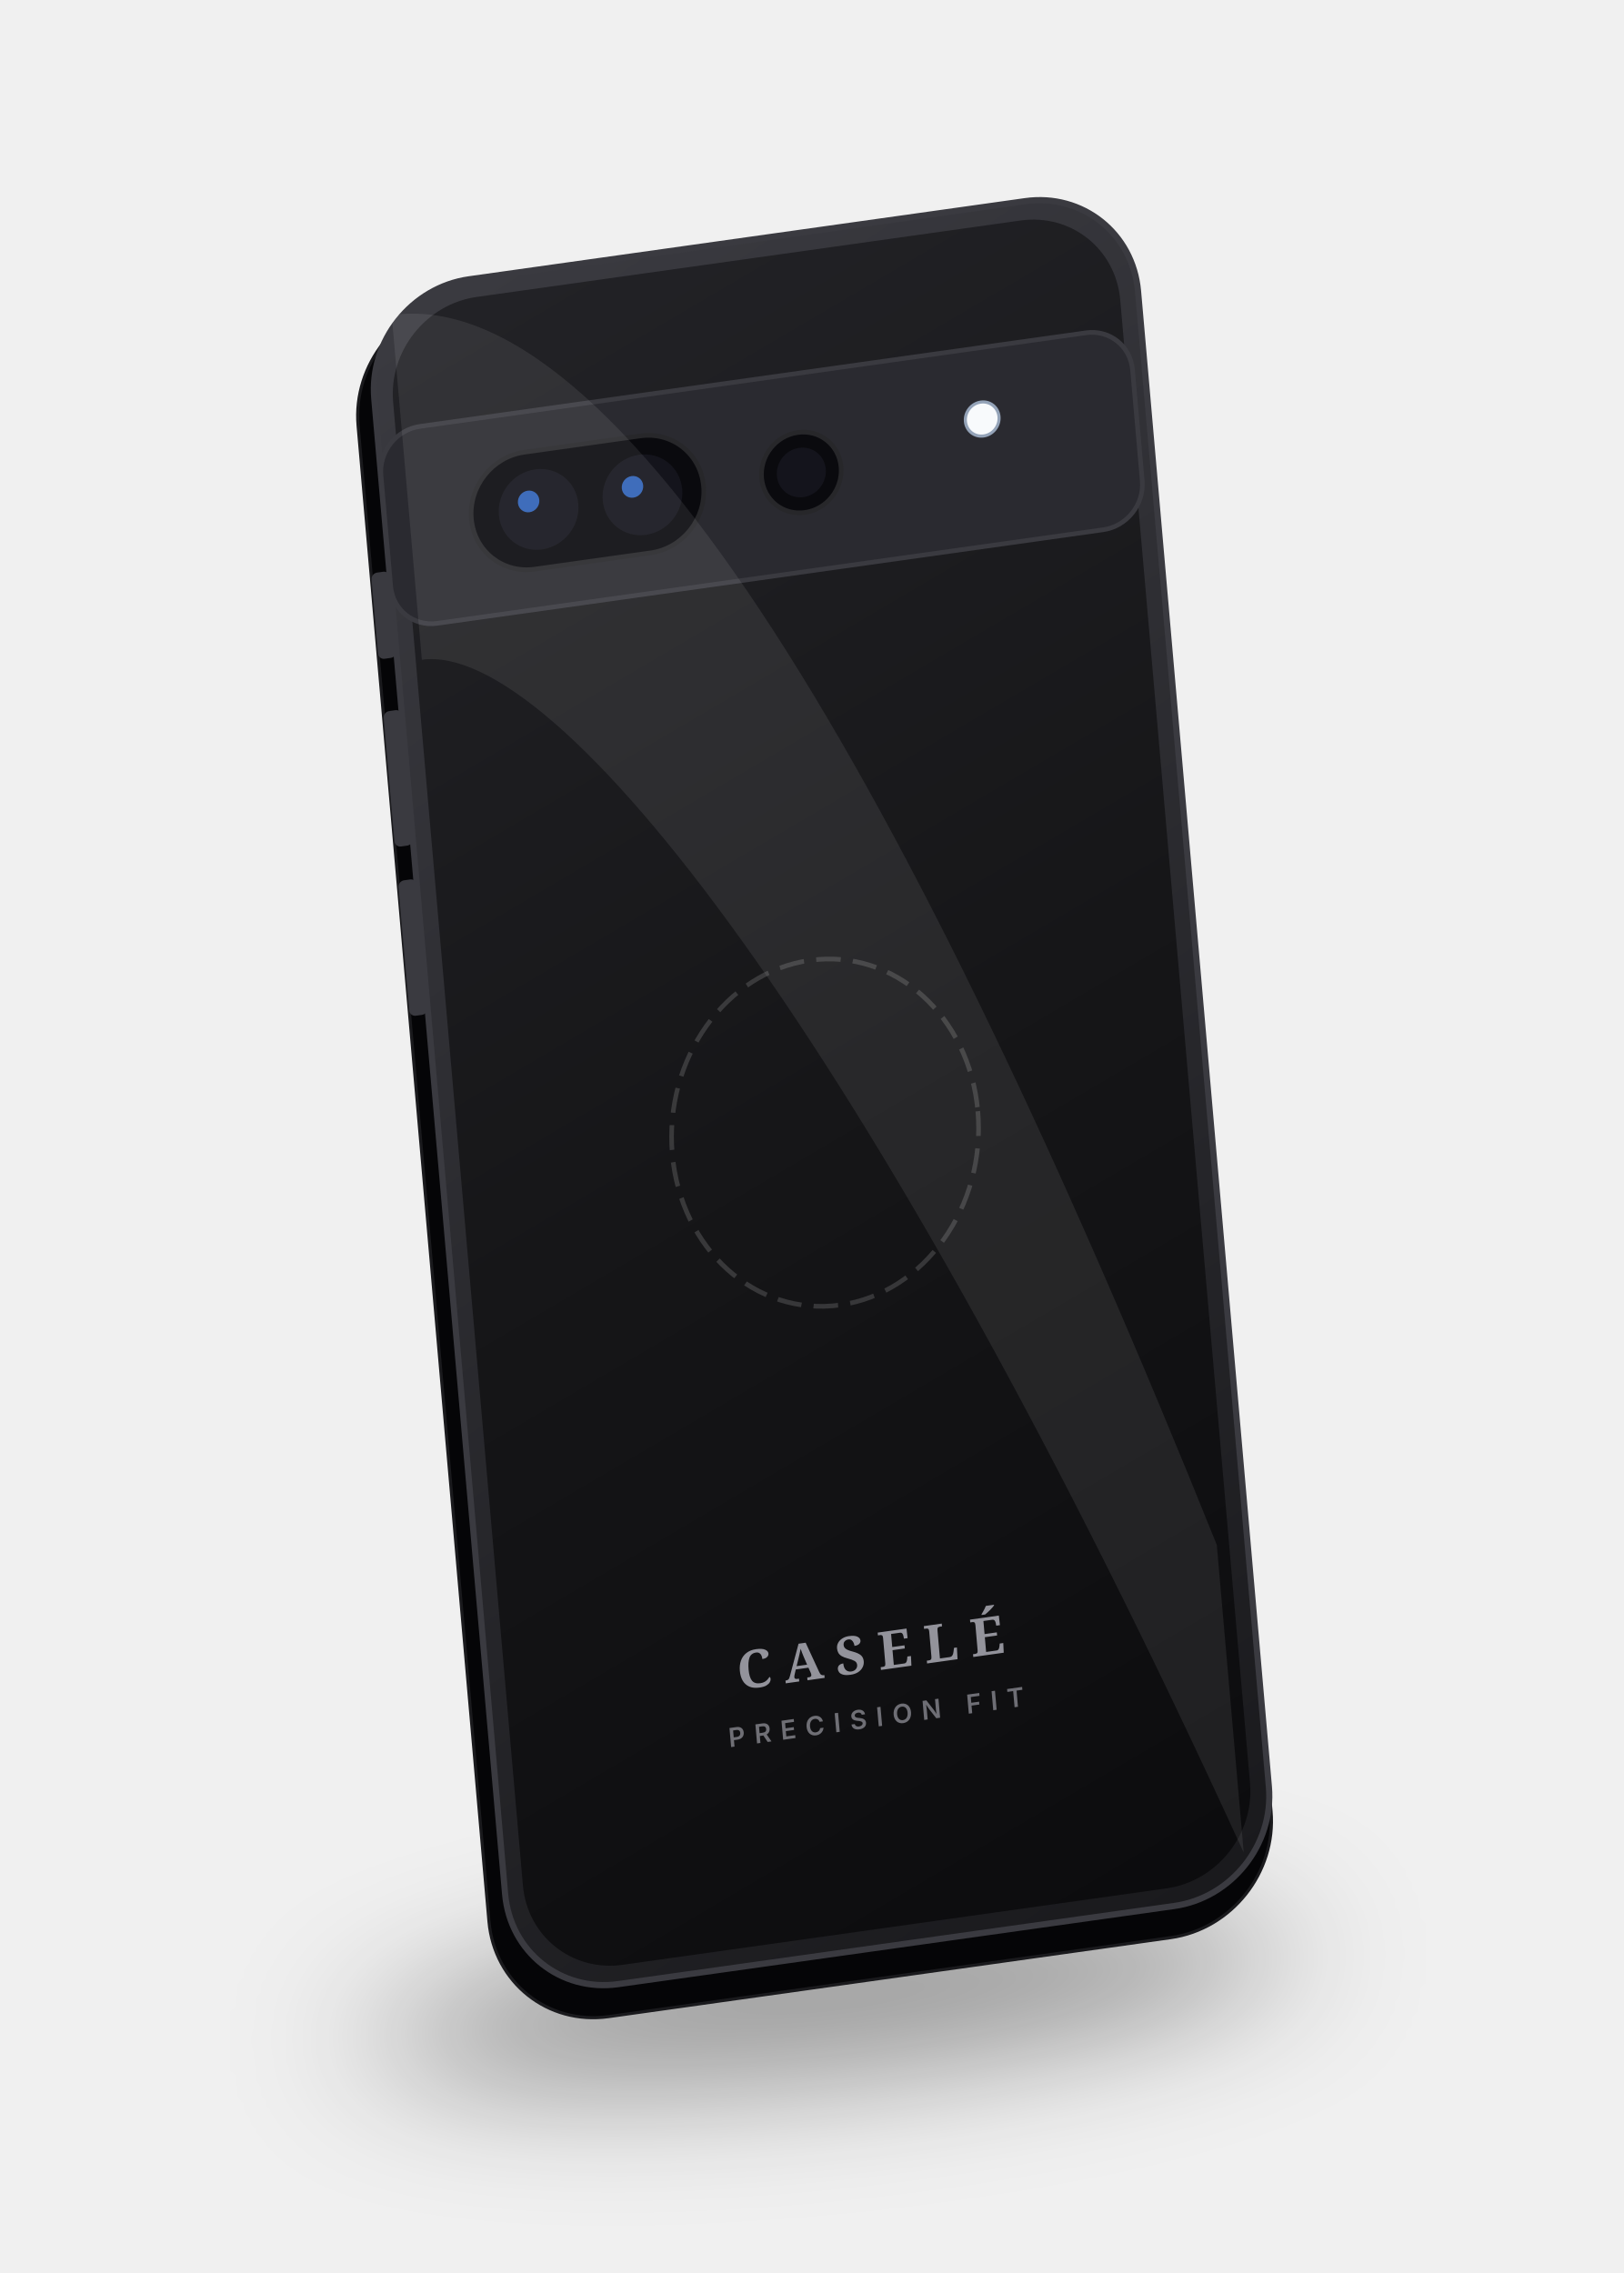
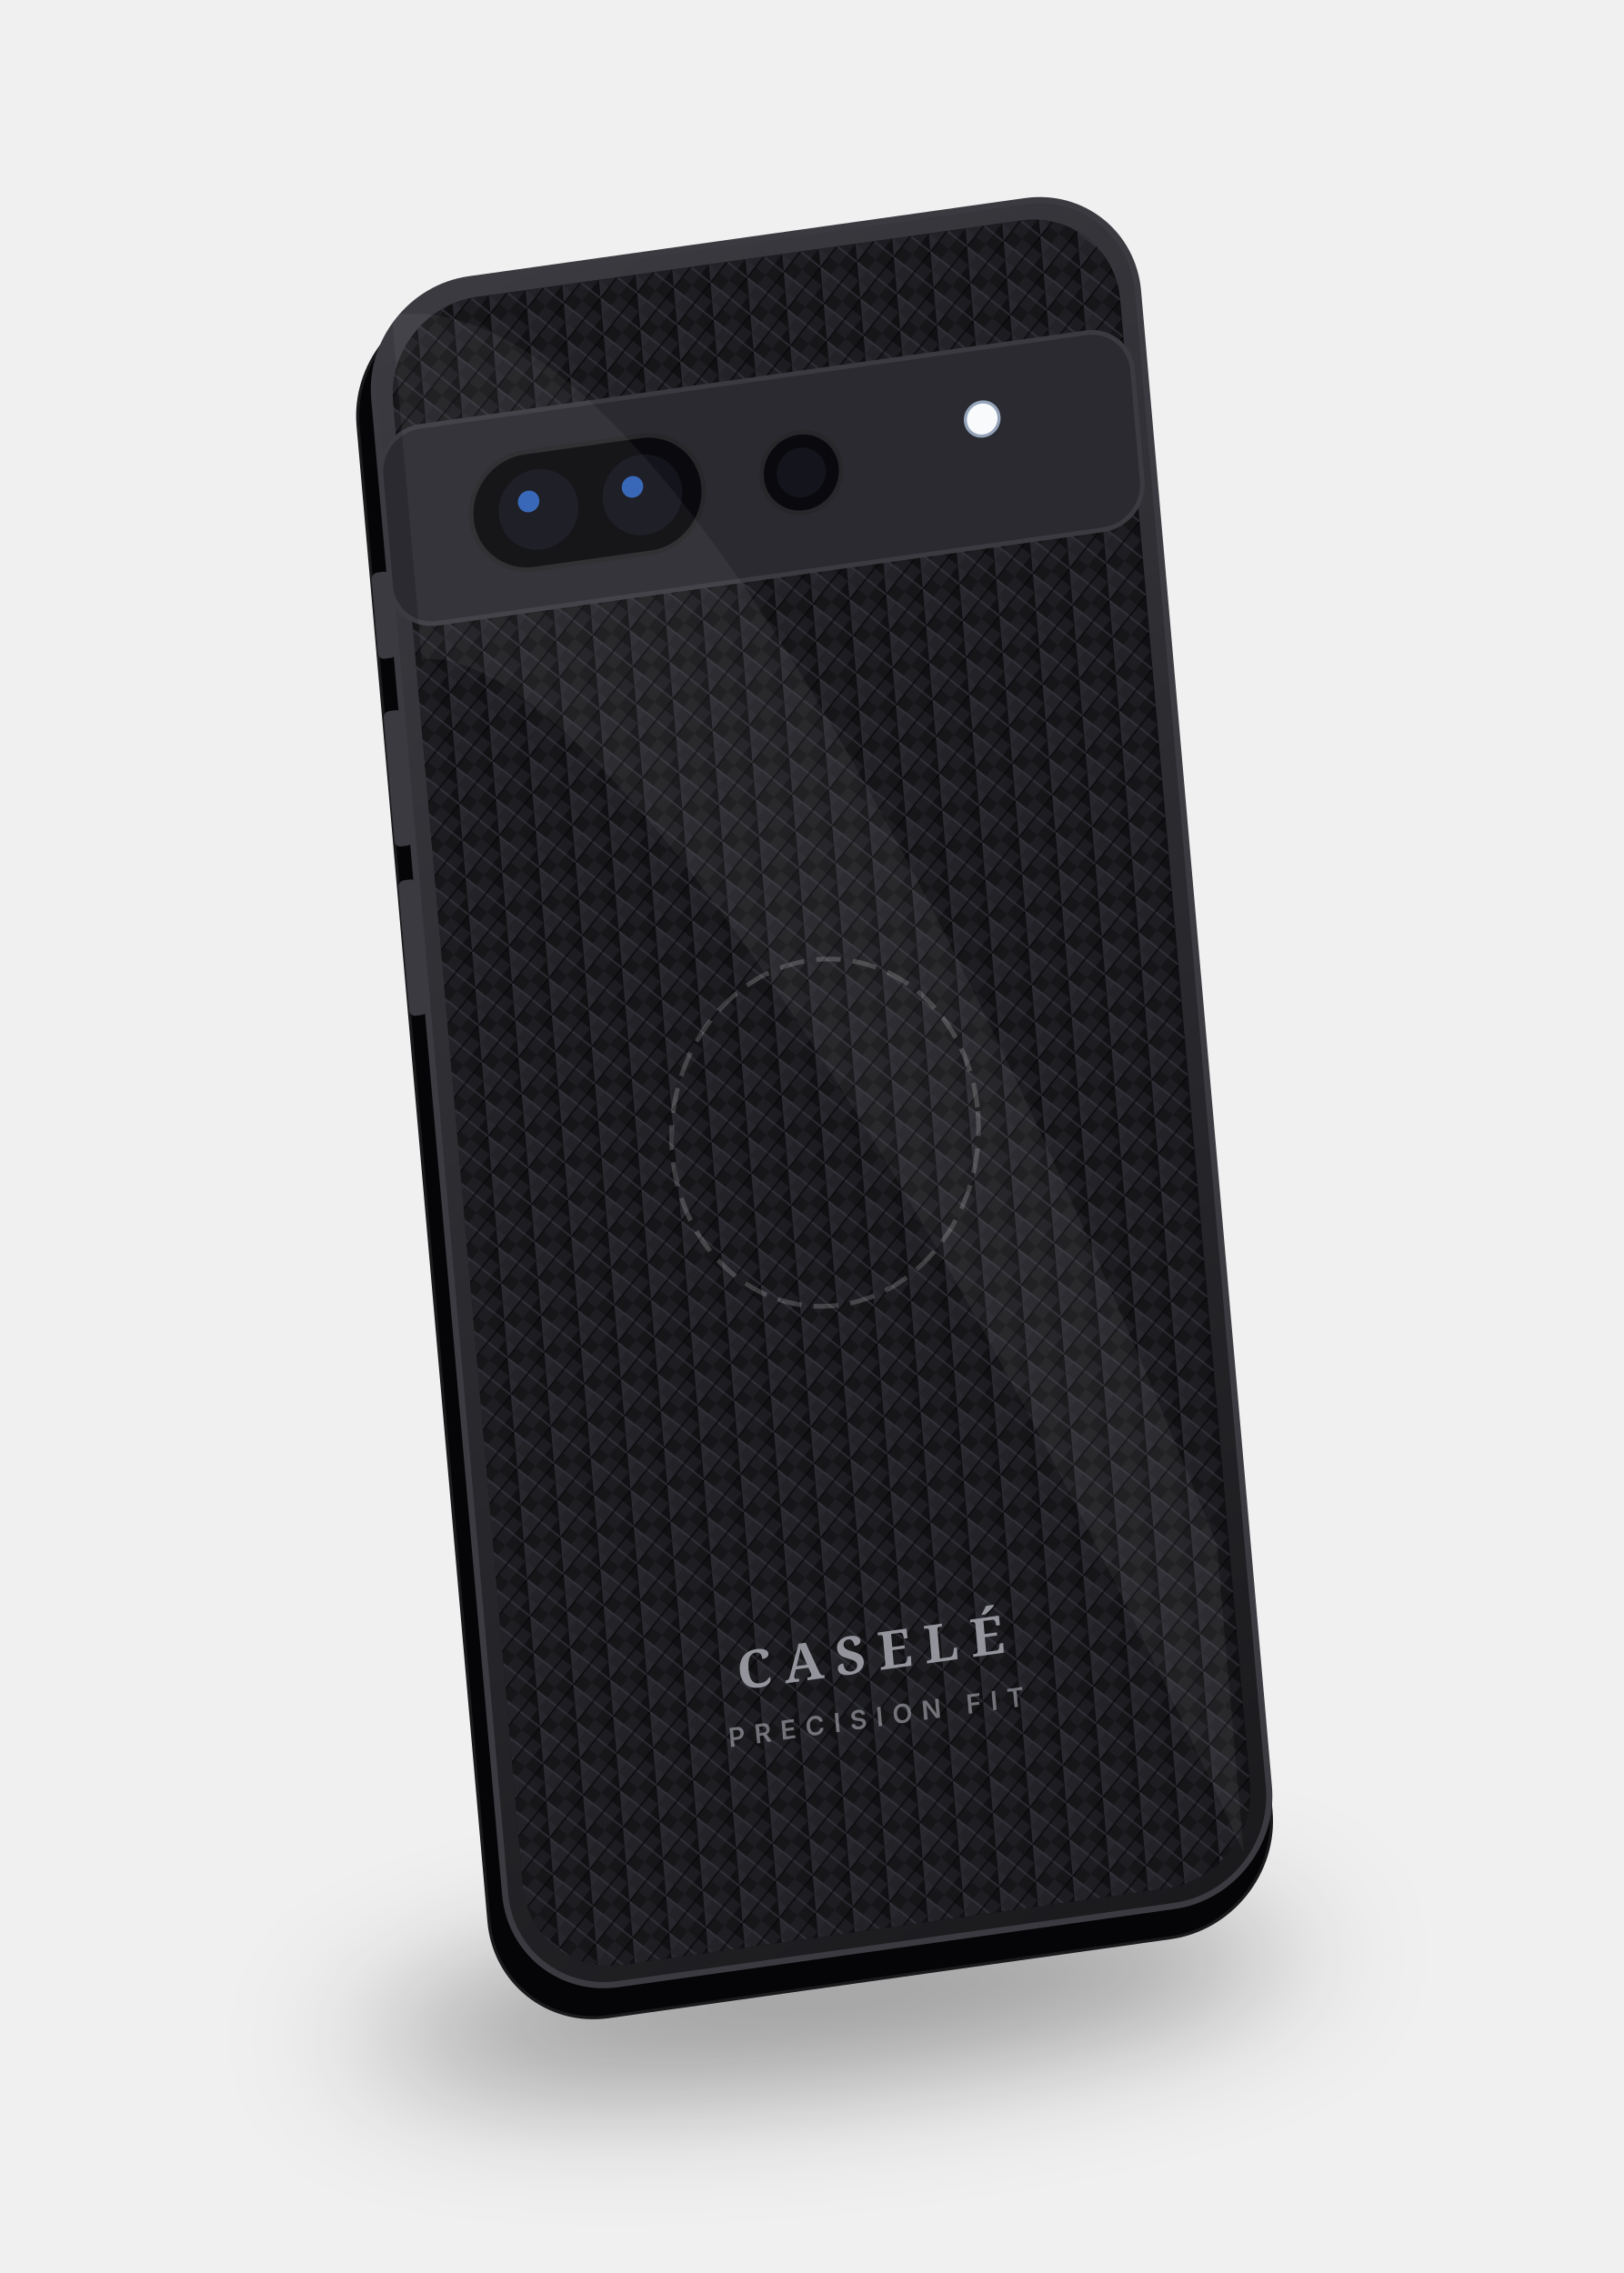
<svg xmlns="http://www.w3.org/2000/svg" viewBox="0 0 500 700" fill="none">
  <defs>
    <filter id="angleShadow_carbon-fiber_angle_pixel" x="60" y="540" width="380" height="140" filterUnits="userSpaceOnUse">
      <feGaussianBlur stdDeviation="22" />
      <feColorMatrix type="matrix" values="0 0 0 0 0   0 0 0 0 0   0 0 0 0 0  0 0 0 0.38 0" />
    </filter>
-     <linearGradient id="bodyAngleGrad_carbon-fiber_angle_pixel" x1="140" y1="80" x2="360" y2="600" gradientUnits="userSpaceOnUse">
+     <linearGradient id="bodyAngleGrad_carbon-fiber_angle_pixel" x1="120" y1="50" x2="380" y2="630" gradientUnits="userSpaceOnUse">
      <stop offset="0%" stop-color="#222226" />
      <stop offset="50%" stop-color="#161618" />
      <stop offset="100%" stop-color="#0C0C0E" />
    </linearGradient>
    <linearGradient id="rimGrad_carbon-fiber_angle_pixel" x1="120" y1="80" x2="380" y2="600" gradientUnits="userSpaceOnUse">
      <stop offset="0%" stop-color="#3A3A40" />
      <stop offset="100%" stop-color="#1A1A1D" />
    </linearGradient>
+     <pattern id="carbonPattern_carbon-fiber_angle_pixel" width="12" height="12" patternUnits="userSpaceOnUse">
+       <rect width="12" height="12" fill="#161618" />
+       <path d="M0 0 L6 6 L0 12 Z" fill="#2E2E36" opacity="0.7" />
+       <path d="M6 6 L12 0 L12 12 Z" fill="#101013" opacity="0.85" />
+       <path d="M0 6 L6 0 L12 6 L6 12 Z" fill="#202026" opacity="0.75" />
+       <line x1="0" y1="0" x2="12" y2="12" stroke="#484856" stroke-width="0.6" opacity="0.4" />
+       <line x1="12" y1="0" x2="0" y2="12" stroke="#050508" stroke-width="0.6" opacity="0.6" />
+     </pattern>
  </defs>
  <ellipse cx="255" cy="615" rx="140" ry="24" fill="#000000" filter="url(#angleShadow_carbon-fiber_angle_pixel)" transform="rotate(-6 255 615)" />
  <g transform="translate(250, 335) rotate(-8) skewX(-3) scale(0.95) translate(-250, -335)">
    <rect x="122" y="66" width="256" height="558" rx="36" fill="#050507" stroke="#1A1A1D" stroke-width="1" />
    <rect x="128" y="60" width="250" height="554" rx="34" fill="url(#rimGrad_carbon-fiber_angle_pixel)" stroke="#3A3A40" stroke-width="2" />
    <rect x="122" y="150" width="6" height="28" rx="2" fill="#3A3A40" />
    <rect x="122" y="195" width="6" height="44" rx="2" fill="#3A3A40" />
    <rect x="122" y="250" width="6" height="44" rx="2" fill="#3A3A40" />
    <rect x="134" y="66" width="238" height="542" rx="30" fill="url(#bodyAngleGrad_carbon-fiber_angle_pixel)" />
+     <rect x="134" y="66" width="238" height="542" rx="30" fill="url(#carbonPattern_carbon-fiber_angle_pixel)" />
    <g>
      <rect x="128" y="105" width="246" height="64" rx="14" fill="#2A2A30" stroke="#3A3A40" stroke-width="1.5" />
      <rect x="156" y="118" width="76" height="38" rx="19" fill="#0A0A0E" stroke="#27272A" stroke-width="1.5" />
      <circle cx="178" cy="137" r="13" fill="#14141C" />
      <circle cx="175" cy="134" r="3.5" fill="#3B82F6" opacity="0.7" />
      <circle cx="212" cy="137" r="13" fill="#14141C" />
      <circle cx="209" cy="134" r="3.5" fill="#3B82F6" opacity="0.7" />
      <circle cx="264" cy="137" r="13" fill="#0A0A0E" stroke="#27272A" stroke-width="1.5" />
      <circle cx="264" cy="137" r="8" fill="#14141C" />
      <circle cx="324" cy="128" r="5.5" fill="#F8FAFC" stroke="#94A3B8" stroke-width="1" />
    </g>
-     <ellipse cx="253" cy="350" rx="50" ry="56" stroke="#FFFFFF" stroke-width="1.5" stroke-dasharray="8 4" fill="none" opacity="0.15" />
-     <path d="M136 68 C 210 68, 290 240, 368 500 L368 600 C 270 320, 180 180, 136 180 Z" fill="#FFFFFF" opacity="0.08" />
+     <ellipse cx="253" cy="350" rx="50" ry="56" stroke="#FFFFFF" stroke-width="1.5" stroke-dasharray="8 4" fill="none" opacity="0.18" />
+     <path d="M136 68 C 210 68, 290 240, 368 500 L368 600 C 270 320, 180 180, 136 180 Z" fill="#FFFFFF" opacity="0.05" />
    <text x="253" y="525" text-anchor="middle" font-family="'Cinzel', serif" font-size="17" font-weight="700" fill="#A1A1AA" opacity="0.9" letter-spacing="4">CASELÉ</text>
    <text x="253" y="543" text-anchor="middle" font-family="'Inter', sans-serif" font-size="8.5" font-weight="600" fill="#A1A1AA" opacity="0.65" letter-spacing="3">PRECISION FIT</text>
  </g>
</svg>
